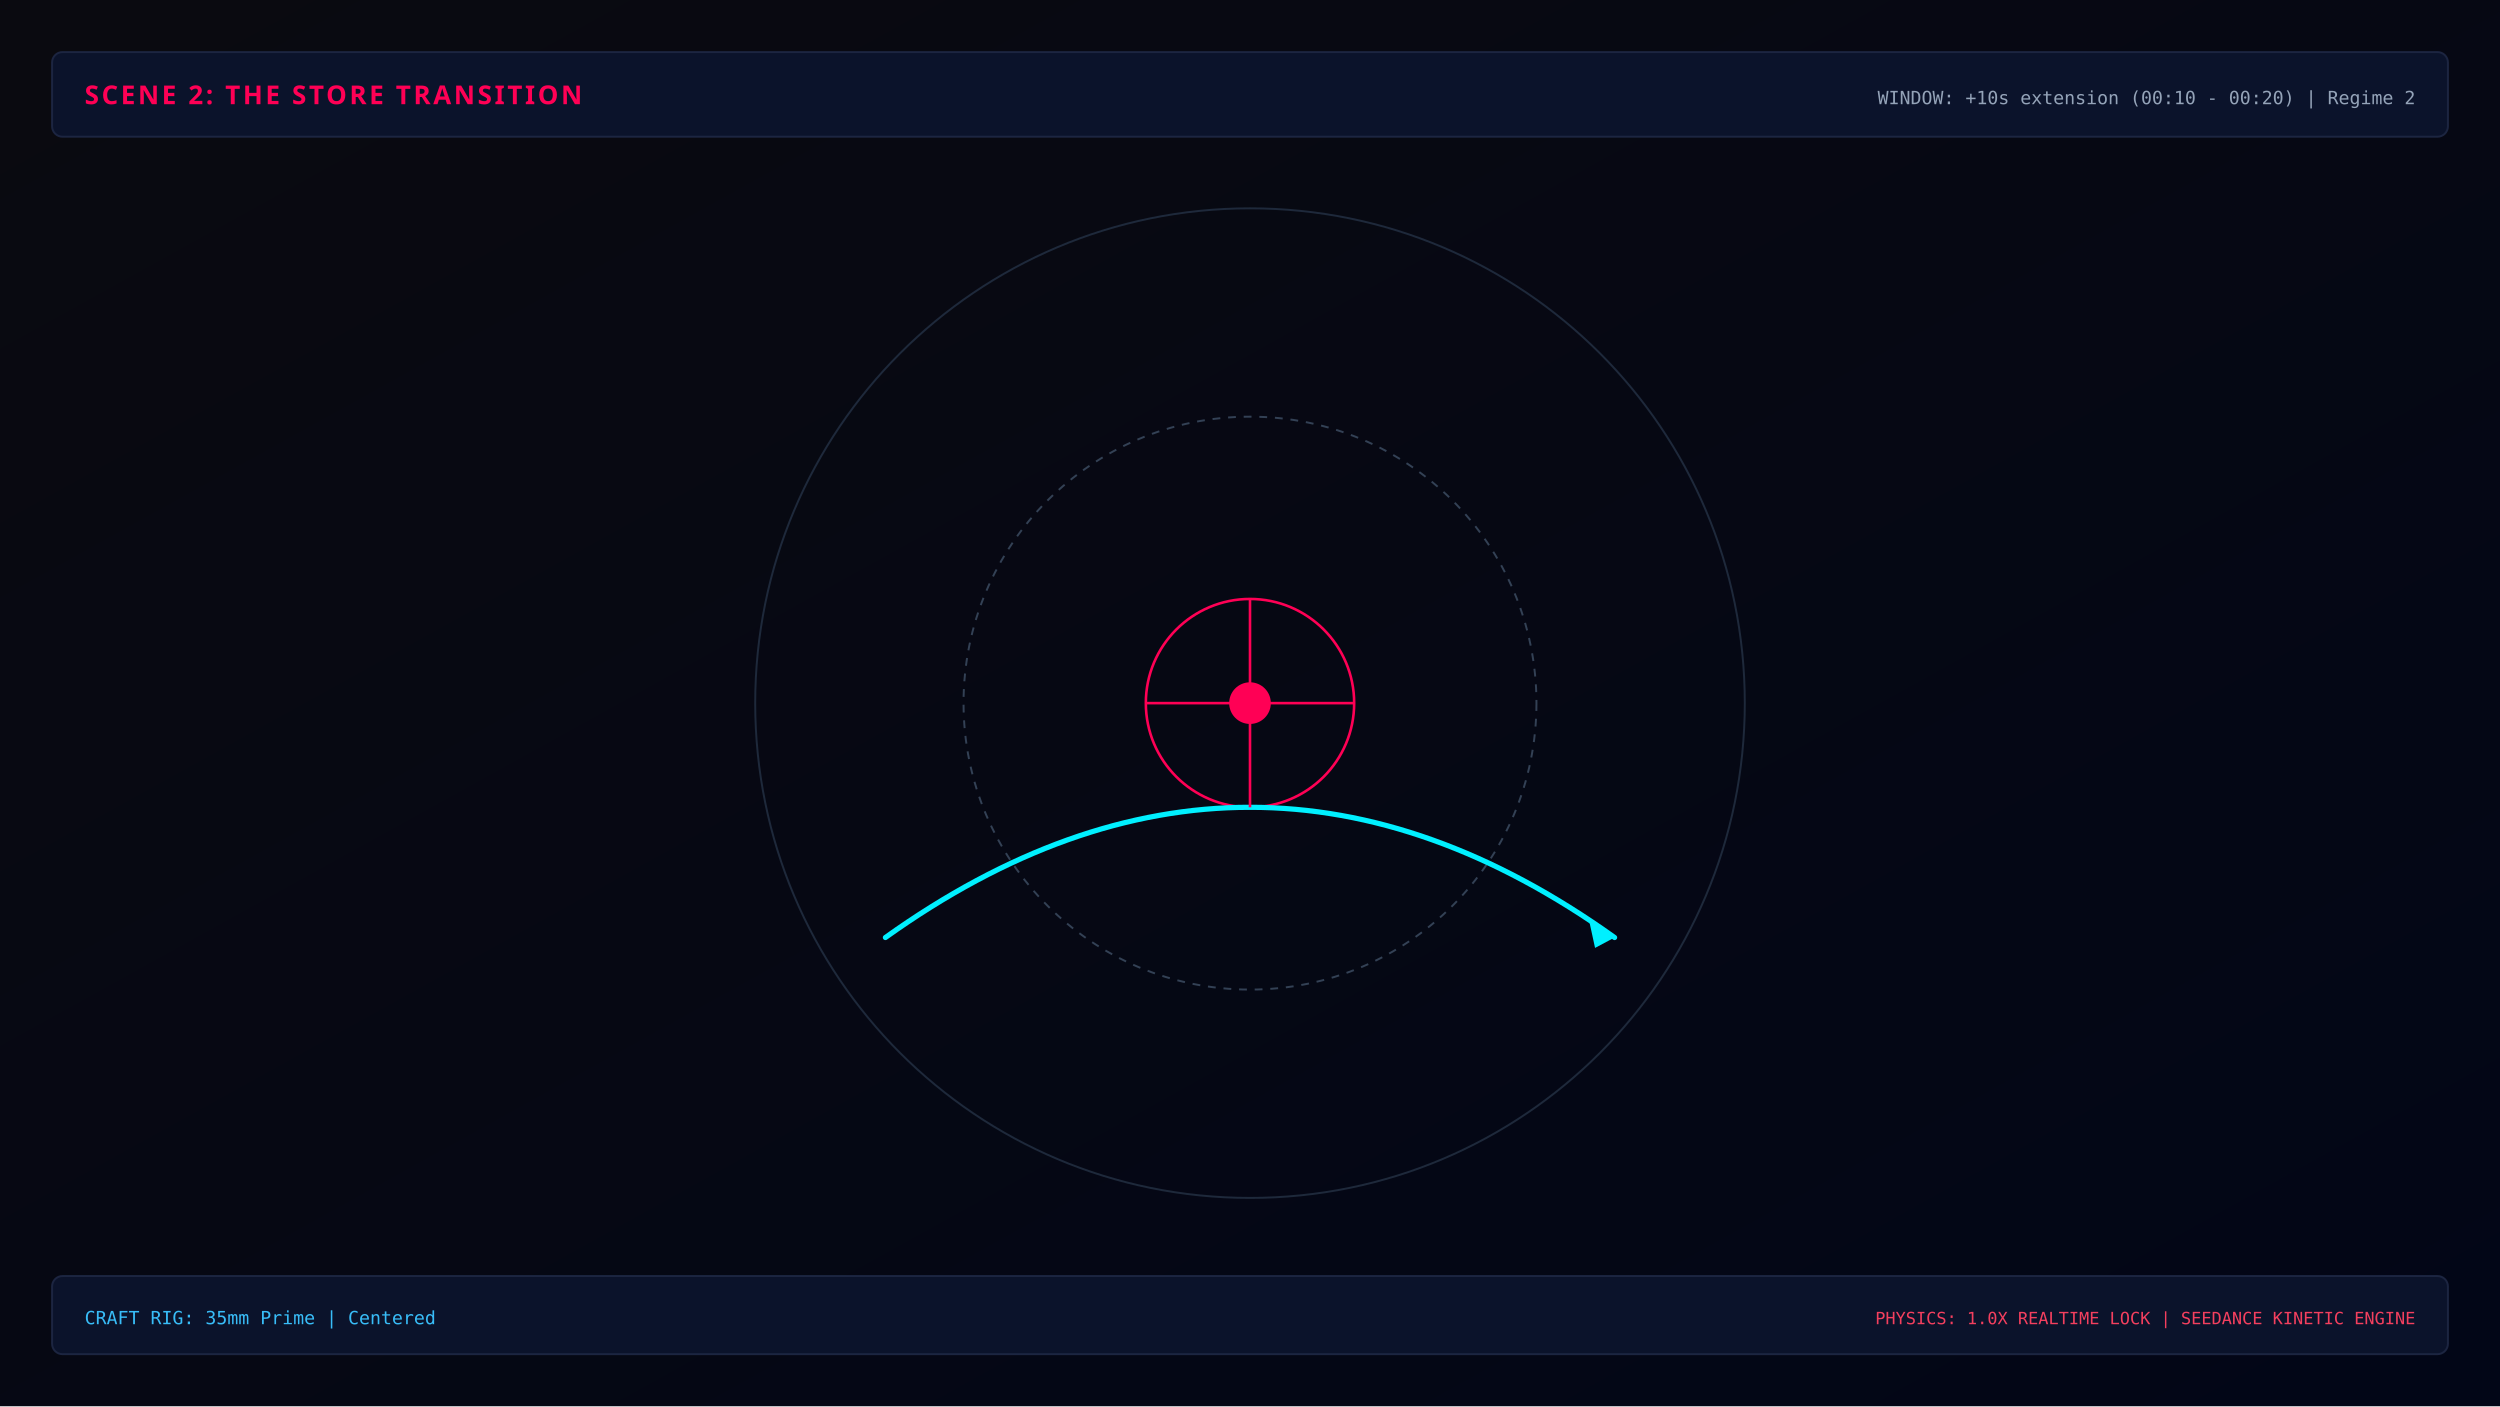
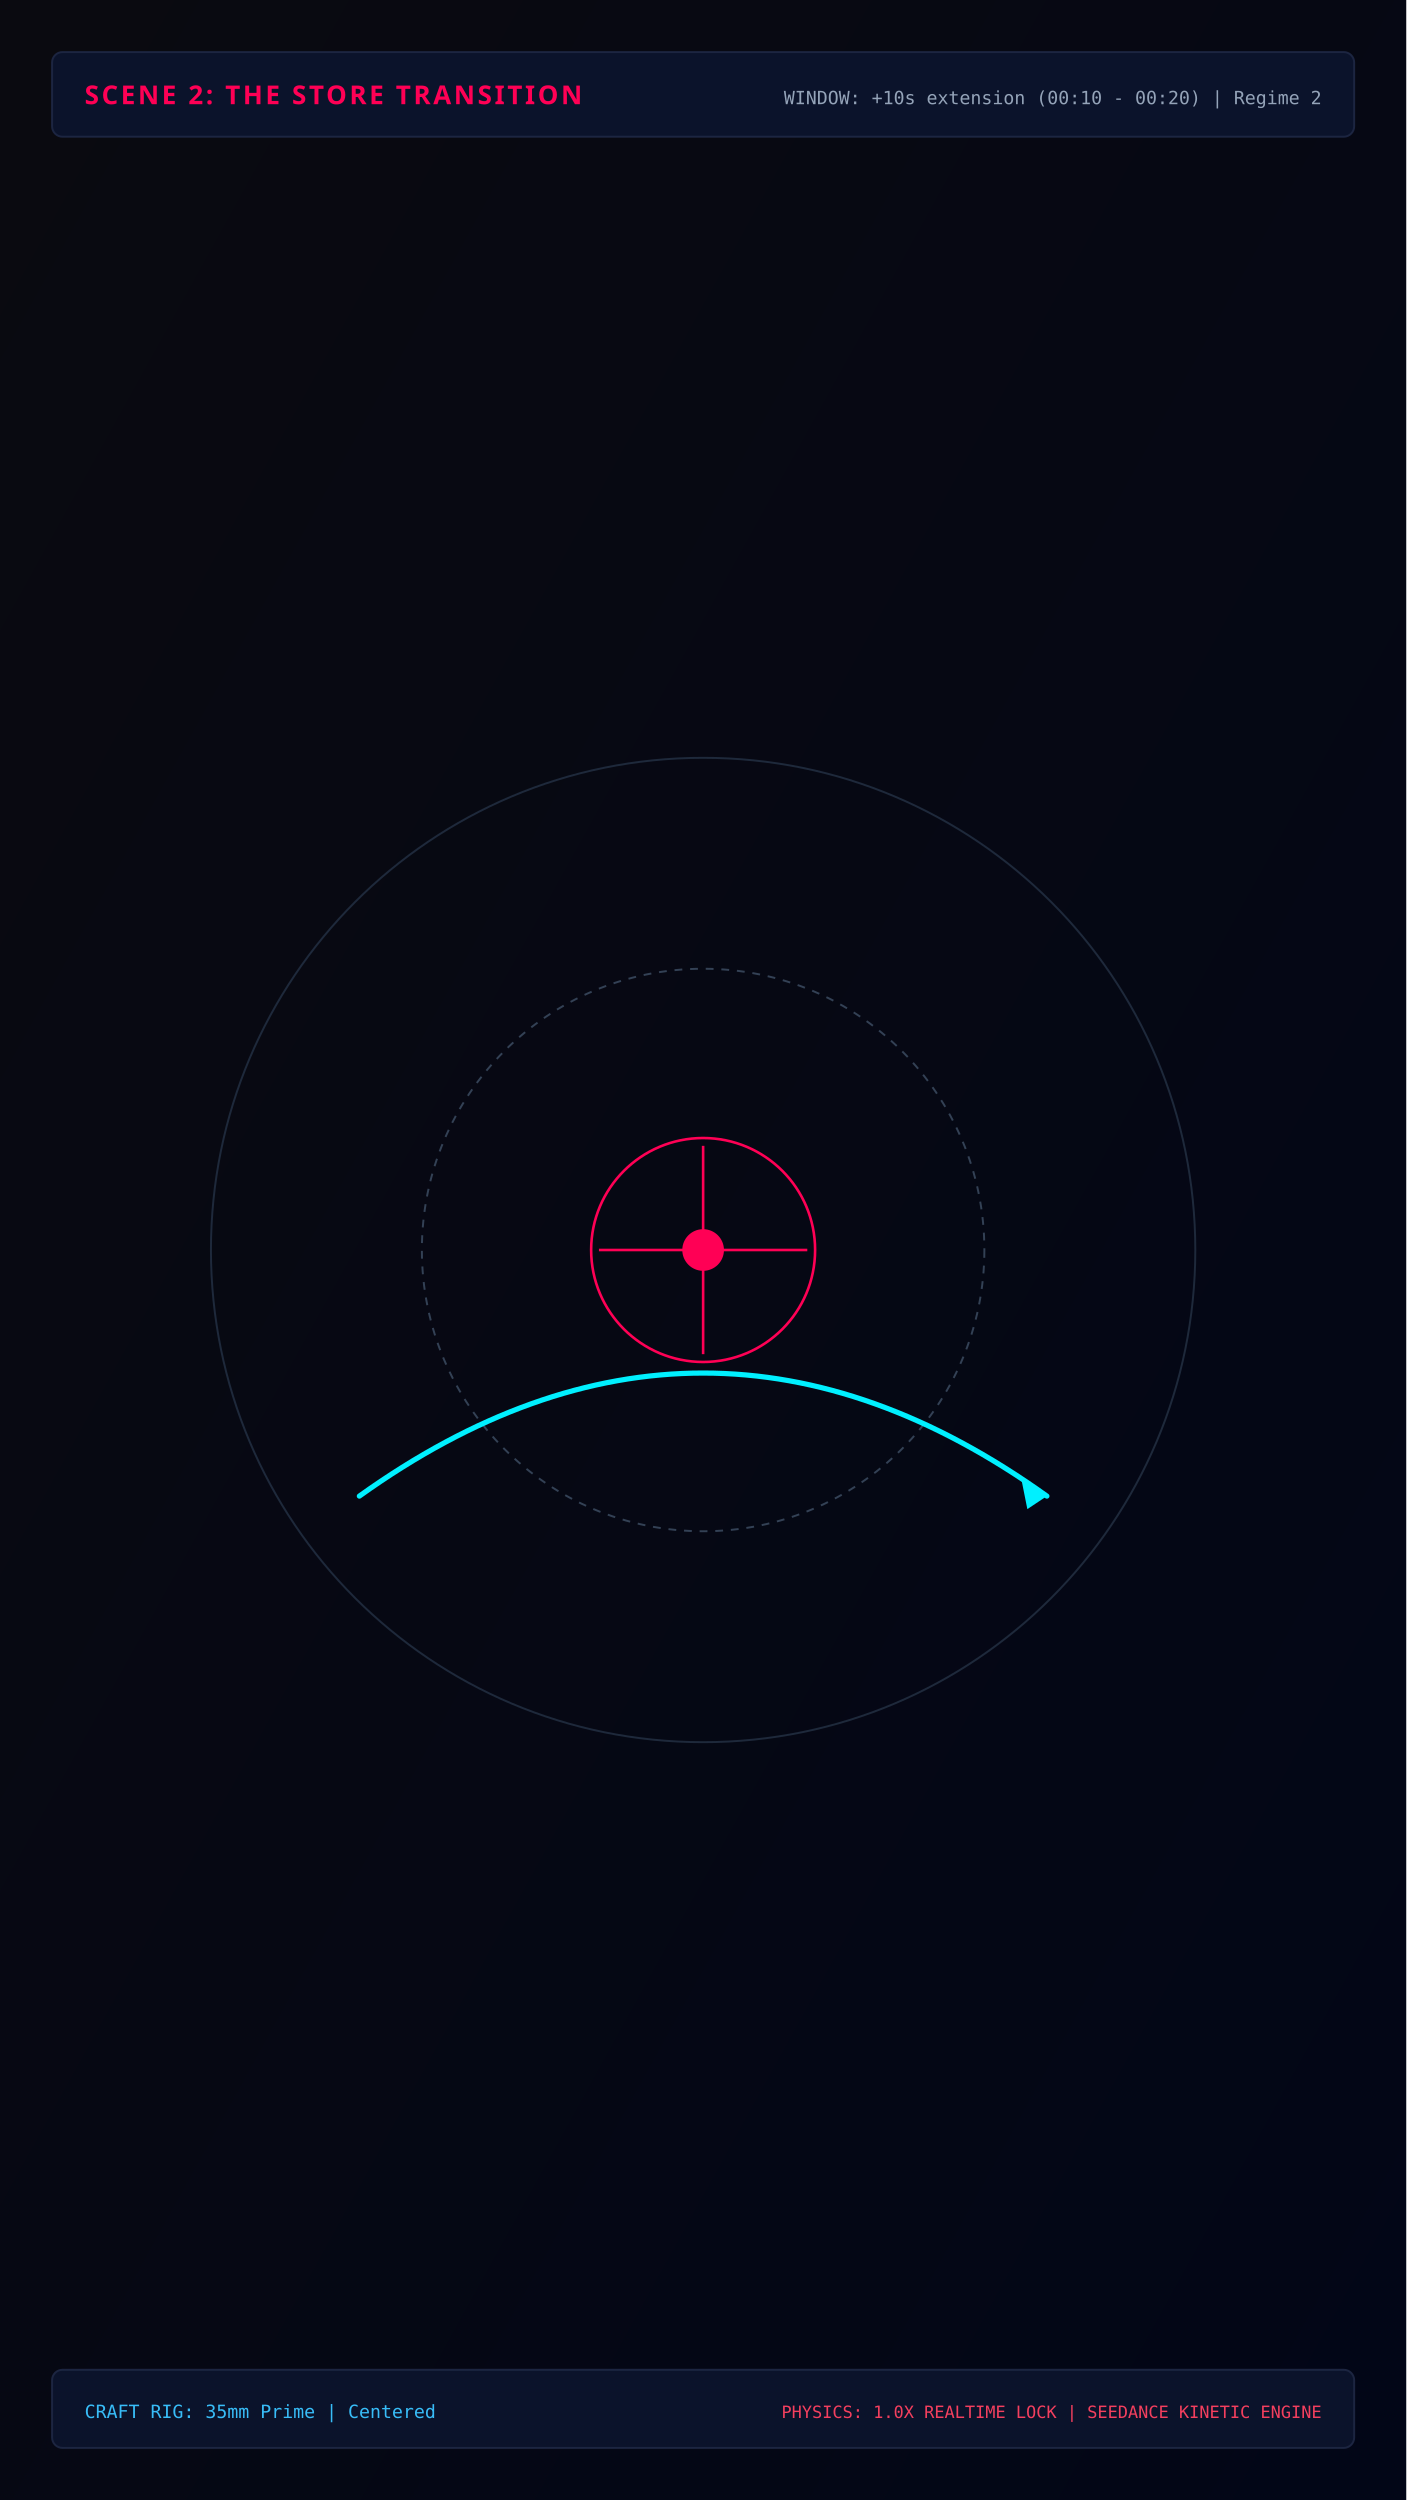
- <svg xmlns="http://www.w3.org/2000/svg" viewBox="0 0 1920 1080" width="100%" height="100%">
+ <svg xmlns="http://www.w3.org/2000/svg" viewBox="0 0 1080 1920" width="100%" height="100%">
  <defs>
    <linearGradient id="sceneGrad" x1="0%" y1="0%" x2="100%" y2="100%">
      <stop offset="0%" stop-color="#0A0A10" />
      <stop offset="100%" stop-color="#020617" />
    </linearGradient>
  </defs>
-   <rect width="1920" height="1080" fill="url(#sceneGrad)" />
-   <circle cx="960" cy="540" r="380" fill="none" stroke="#1E293B" stroke-width="1.5" />
-   <circle cx="960" cy="540" r="220" fill="none" stroke="#334155" stroke-width="1.5" stroke-dasharray="6,6" />
-   <circle cx="960" cy="540" r="80" fill="none" stroke="#FF0055" stroke-width="2" />
-   <path d="M 680 720 Q 960 520 1240 720" fill="none" stroke="#00F0FF" stroke-width="4" stroke-linecap="round" />
-   <polygon points="1240,720 1220,705 1225,728" fill="#00F0FF" />
-   <circle cx="960" cy="540" r="16" fill="#FF0055" />
-   <line x1="960" y1="460" x2="960" y2="620" stroke="#FF0055" stroke-width="2" />
-   <line x1="880" y1="540" x2="1040" y2="540" stroke="#FF0055" stroke-width="2" />
-   <rect x="40" y="40" width="1840" height="65" rx="8" fill="#0B132B" stroke="#1C2541" stroke-width="1.5" />
+   <rect width="1080" height="1920" fill="url(#sceneGrad)" />
+   <circle cx="540" cy="960" r="378" fill="none" stroke="#1E293B" stroke-width="1.5" />
+   <circle cx="540" cy="960" r="216" fill="none" stroke="#334155" stroke-width="1.5" stroke-dasharray="6,6" />
+   <circle cx="540" cy="960" r="86" fill="none" stroke="#FF0055" stroke-width="2" />
+   <path d="M 276 1149 Q 540 960 804 1149" fill="none" stroke="#00F0FF" stroke-width="4" stroke-linecap="round" />
+   <polygon points="804,1149 784,1134 789,1159" fill="#00F0FF" />
+   <circle cx="540" cy="960" r="16" fill="#FF0055" />
+   <line x1="540" y1="880" x2="540" y2="1040" stroke="#FF0055" stroke-width="2" />
+   <line x1="460" y1="960" x2="620" y2="960" stroke="#FF0055" stroke-width="2" />
+   <rect x="40" y="40" width="1000" height="65" rx="8" fill="#0B132B" stroke="#1C2541" stroke-width="1.5" />
  <text x="65" y="80" font-family="'Space Grotesk', sans-serif" font-size="20" font-weight="700" fill="#FF0055" letter-spacing="2">
    SCENE 2: THE STORE TRANSITION
  </text>
-   <text x="1855" y="80" font-family="'JetBrains Mono', monospace" font-size="14" fill="#94A3B8" text-anchor="end">
+   <text x="1015" y="80" font-family="'JetBrains Mono', monospace" font-size="14" fill="#94A3B8" text-anchor="end">
    WINDOW: +10s extension (00:10 - 00:20) | Regime 2
  </text>
-   <rect x="40" y="980" width="1840" height="60" rx="8" fill="#0B132B" stroke="#1C2541" stroke-width="1.5" />
-   <text x="65" y="1017" font-family="'JetBrains Mono', monospace" font-size="14" fill="#38BDF8">
+   <rect x="40" y="1820" width="1000" height="60" rx="8" fill="#0B132B" stroke="#1C2541" stroke-width="1.5" />
+   <text x="65" y="1857" font-family="'JetBrains Mono', monospace" font-size="14" fill="#38BDF8">
    CRAFT RIG: 35mm Prime | Centered
  </text>
-   <text x="1855" y="1017" font-family="'JetBrains Mono', monospace" font-size="13" fill="#F43F5E" text-anchor="end">
+   <text x="1015" y="1857" font-family="'JetBrains Mono', monospace" font-size="13" fill="#F43F5E" text-anchor="end">
    PHYSICS: 1.0X REALTIME LOCK | SEEDANCE KINETIC ENGINE
  </text>
</svg>
